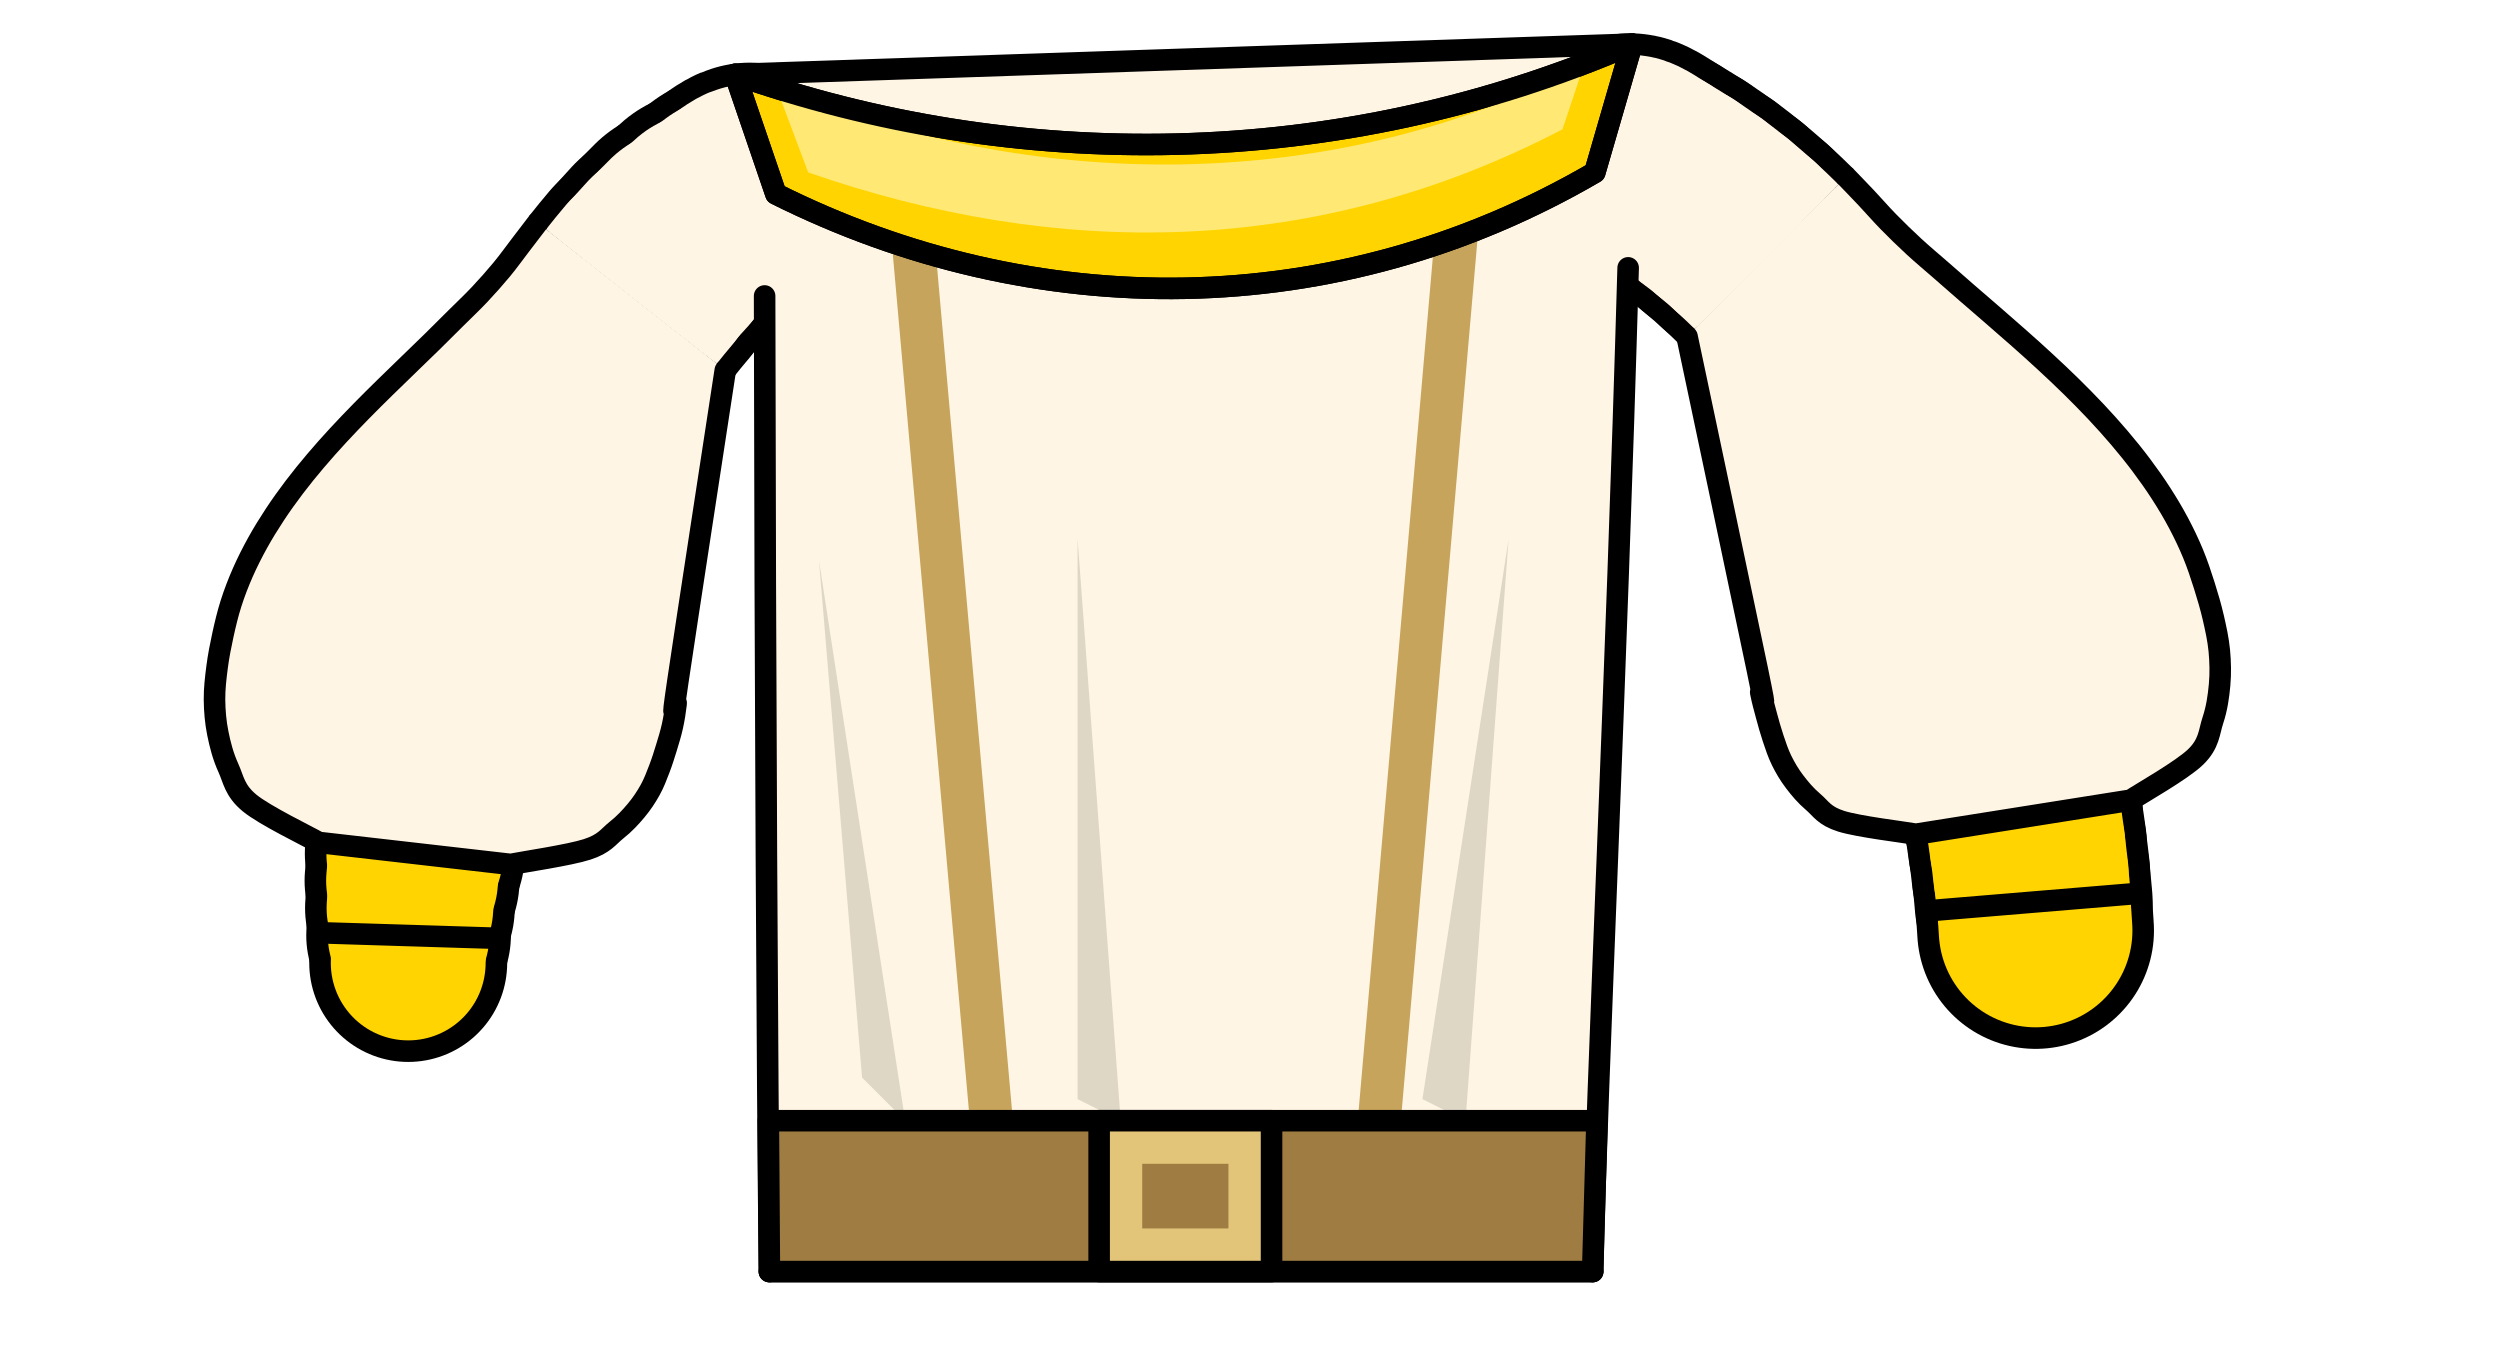
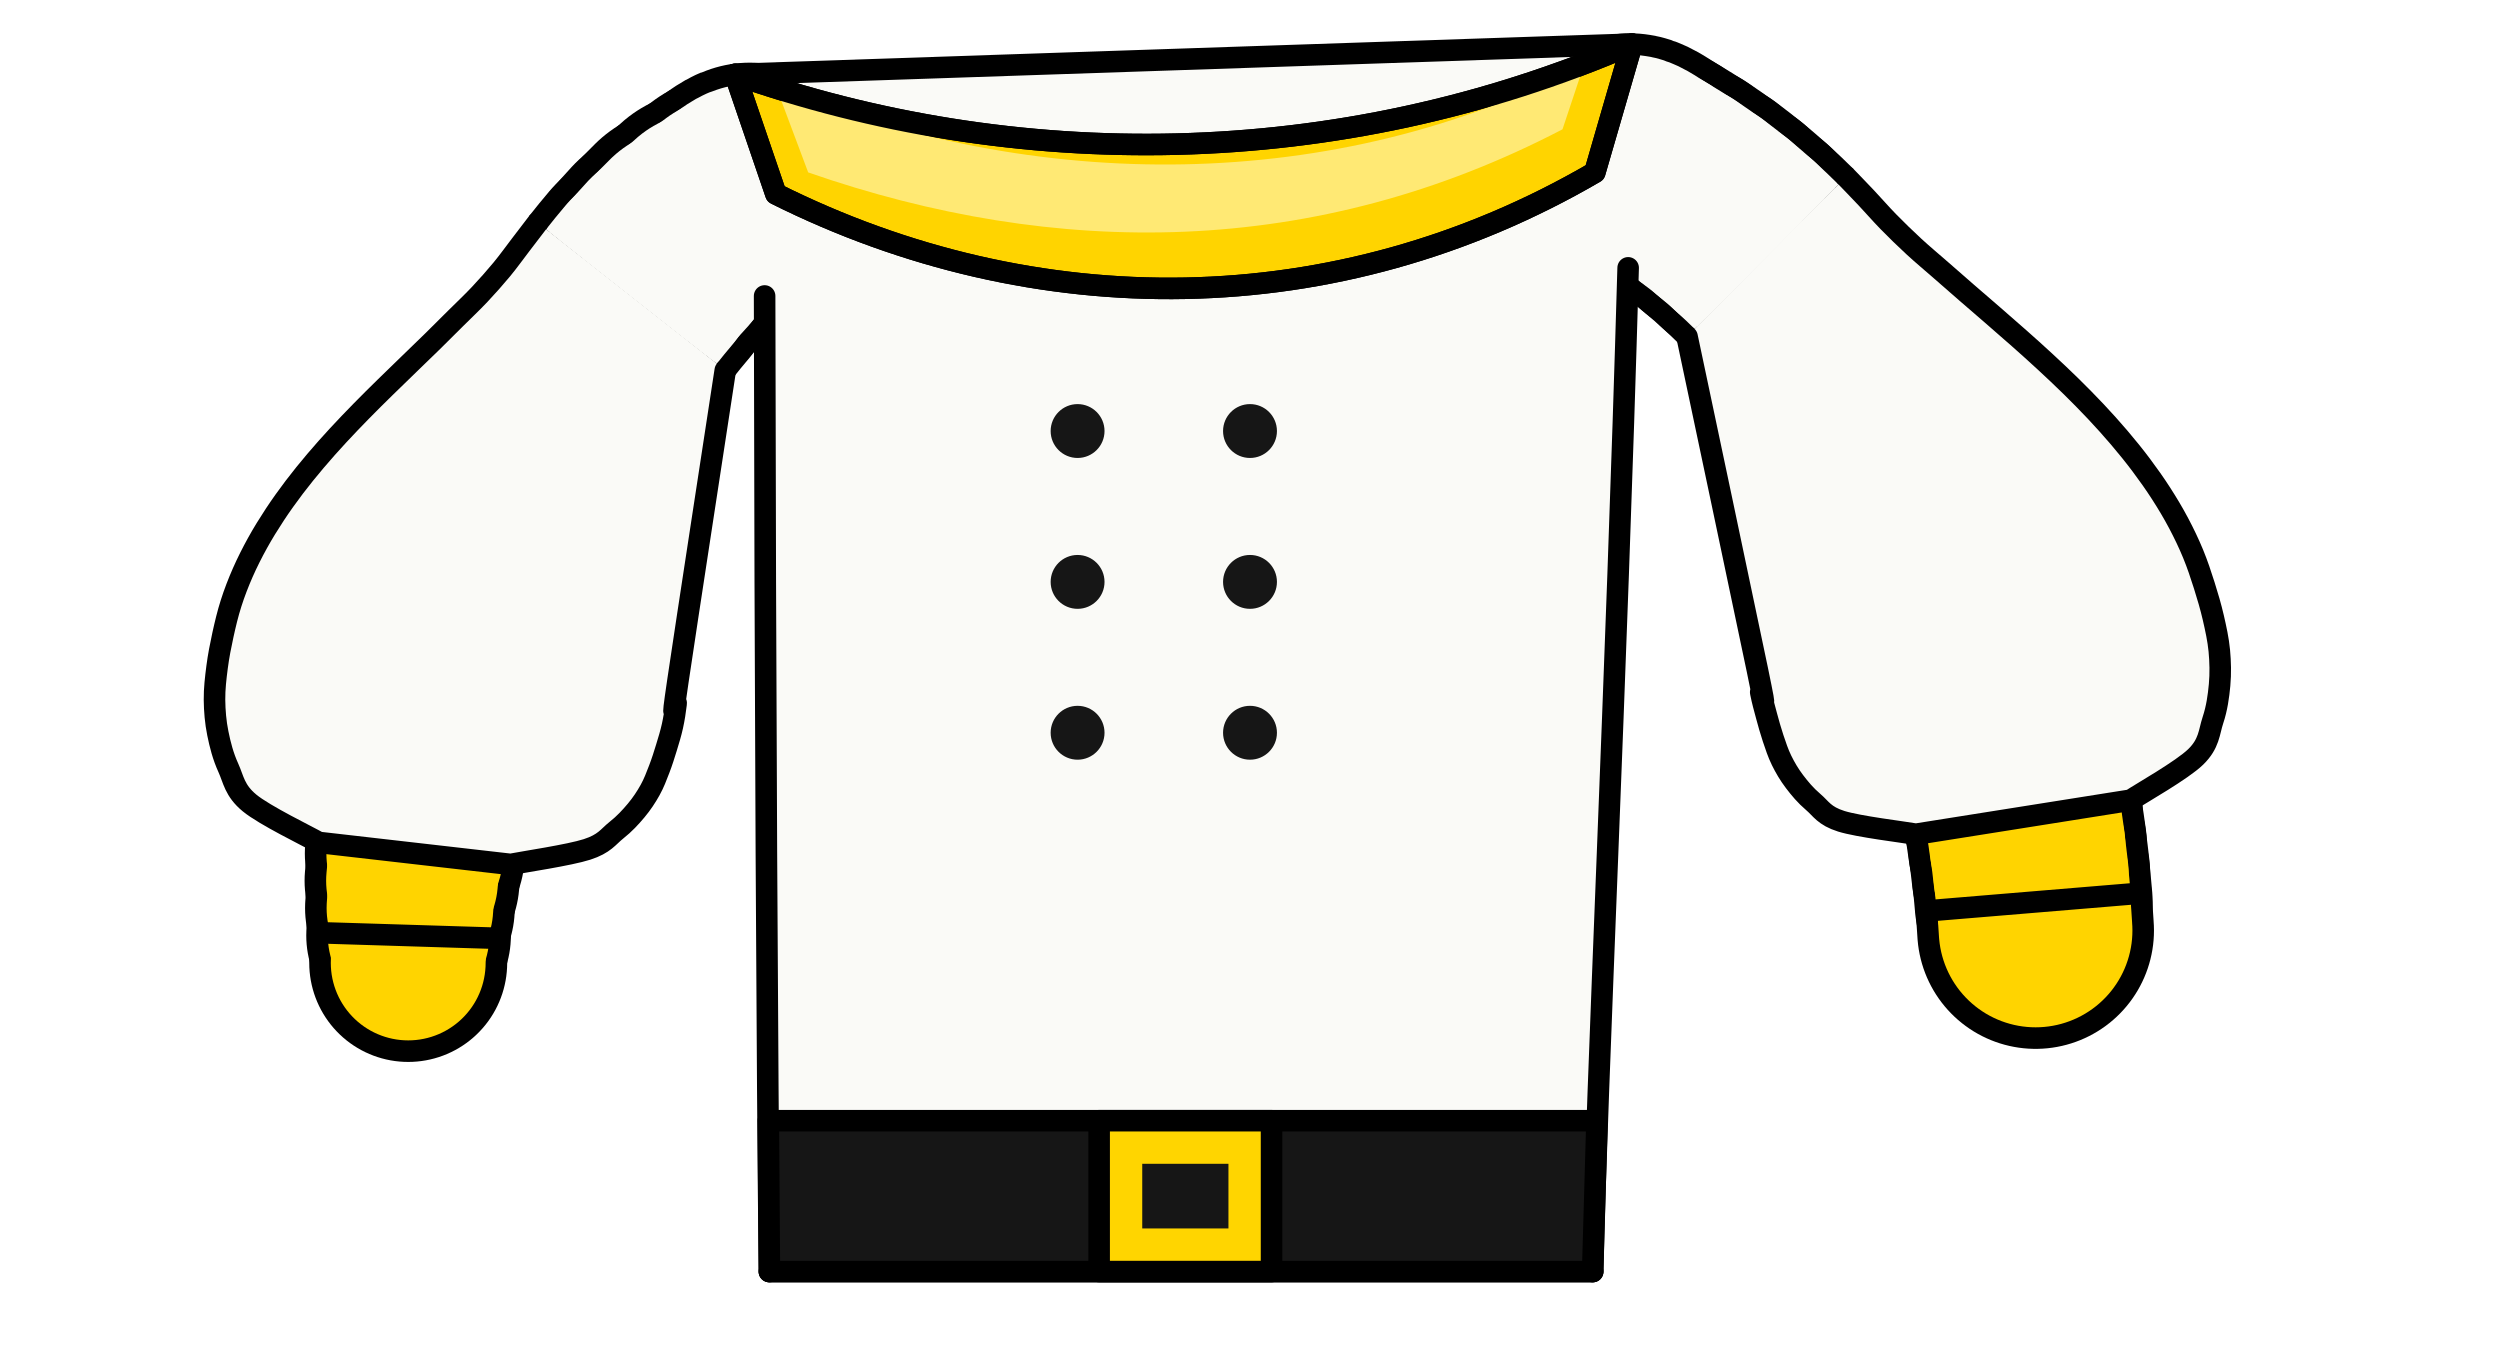
<svg xmlns="http://www.w3.org/2000/svg" viewBox="-8 53 116 63">
  <defs>
    <clipPath id="ivory-upper-0">
      <polygon points="143.532 162.979 -100.937 -29.459 117.584 -235.003 362.053 -42.566" />
    </clipPath>
  </defs>
  <g clip-path="url(#ivory-upper-0)">
    <path d="M26.791 61.593C26.584 61.62 26.08 62.028 25.741 62.273" fill="none" stroke="black" stroke-width="11.372" stroke-linecap="round" stroke-linejoin="round" />
    <path d="M25.741 62.273C25.402 62.518 25.075 62.787 24.756 63.062" fill="none" stroke="black" stroke-width="11.464" stroke-linecap="round" stroke-linejoin="round" />
    <path d="M24.756 63.062C24.437 63.336 24.128 63.625 23.826 63.919" fill="none" stroke="black" stroke-width="11.736" stroke-linecap="round" stroke-linejoin="round" />
    <path d="M23.826 63.919C23.524 64.213 23.23 64.518 22.943 64.828" fill="none" stroke="black" stroke-width="11.958" stroke-linecap="round" stroke-linejoin="round" />
    <path d="M22.943 64.828C22.655 65.137 22.375 65.455 22.101 65.777" fill="none" stroke="black" stroke-width="12.027" stroke-linecap="round" stroke-linejoin="round" />
    <path d="M22.101 65.777C21.827 66.099 21.559 66.427 21.298 66.76" fill="none" stroke="black" stroke-width="12.081" stroke-linecap="round" stroke-linejoin="round" />
-     <path d="M26.791 61.593C26.584 61.62 26.08 62.028 25.741 62.273" fill="none" stroke="#fff5e4" stroke-width="9.372" stroke-linecap="round" stroke-linejoin="round" />
-     <path d="M25.741 62.273C25.402 62.518 25.075 62.787 24.756 63.062" fill="none" stroke="#fff5e4" stroke-width="9.464" stroke-linecap="round" stroke-linejoin="round" />
-     <path d="M24.756 63.062C24.437 63.336 24.128 63.625 23.826 63.919" fill="none" stroke="#fff5e4" stroke-width="9.736" stroke-linecap="round" stroke-linejoin="round" />
-     <path d="M23.826 63.919C23.524 64.213 23.23 64.518 22.943 64.828" fill="none" stroke="#fff5e4" stroke-width="9.958" stroke-linecap="round" stroke-linejoin="round" />
-     <path d="M22.943 64.828C22.655 65.137 22.375 65.455 22.101 65.777" fill="none" stroke="#fff5e4" stroke-width="10.027" stroke-linecap="round" stroke-linejoin="round" />
-     <path d="M22.101 65.777C21.827 66.099 21.559 66.427 21.298 66.76" fill="none" stroke="#fff5e4" stroke-width="10.081" stroke-linecap="round" stroke-linejoin="round" />
+     <path d="M26.791 61.593C26.584 61.62 26.08 62.028 25.741 62.273" fill="none" stroke="#FAFAF7" stroke-width="9.372" stroke-linecap="round" stroke-linejoin="round" />
+     <path d="M25.741 62.273C25.402 62.518 25.075 62.787 24.756 63.062" fill="none" stroke="#FAFAF7" stroke-width="9.464" stroke-linecap="round" stroke-linejoin="round" />
+     <path d="M24.756 63.062C24.437 63.336 24.128 63.625 23.826 63.919" fill="none" stroke="#FAFAF7" stroke-width="9.736" stroke-linecap="round" stroke-linejoin="round" />
+     <path d="M23.826 63.919C23.524 64.213 23.23 64.518 22.943 64.828" fill="none" stroke="#FAFAF7" stroke-width="9.958" stroke-linecap="round" stroke-linejoin="round" />
+     <path d="M22.943 64.828C22.655 65.137 22.375 65.455 22.101 65.777" fill="none" stroke="#FAFAF7" stroke-width="10.027" stroke-linecap="round" stroke-linejoin="round" />
+     <path d="M22.101 65.777C21.827 66.099 21.559 66.427 21.298 66.76" fill="none" stroke="#FAFAF7" stroke-width="10.081" stroke-linecap="round" stroke-linejoin="round" />
  </g>
  <defs>
    <clipPath id="ivory-cuff-0">
      <polygon points="164.731 110.169 -142.235 75.03 -276.671 343.222 30.295 378.361" />
    </clipPath>
  </defs>
  <g clip-path="url(#ivory-cuff-0)">
    <path d="M26.791 61.593C26.584 61.62 26.08 62.028 25.741 62.273" fill="none" stroke="black" stroke-width="11.372" stroke-linecap="round" stroke-linejoin="round" />
    <path d="M25.741 62.273C25.402 62.518 25.075 62.787 24.756 63.062" fill="none" stroke="black" stroke-width="11.464" stroke-linecap="round" stroke-linejoin="round" />
    <path d="M24.756 63.062C24.437 63.336 24.128 63.625 23.826 63.919" fill="none" stroke="black" stroke-width="11.736" stroke-linecap="round" stroke-linejoin="round" />
    <path d="M23.826 63.919C23.524 64.213 23.23 64.518 22.943 64.828" fill="none" stroke="black" stroke-width="11.958" stroke-linecap="round" stroke-linejoin="round" />
    <path d="M22.943 64.828C22.655 65.137 22.375 65.455 22.101 65.777" fill="none" stroke="black" stroke-width="12.027" stroke-linecap="round" stroke-linejoin="round" />
    <path d="M22.101 65.777C21.827 66.099 21.559 66.427 21.298 66.76" fill="none" stroke="black" stroke-width="12.081" stroke-linecap="round" stroke-linejoin="round" />
    <path d="M21.298 66.76C21.036 67.093 20.78 67.431 20.53 67.773" fill="none" stroke="black" stroke-width="12.123" stroke-linecap="round" stroke-linejoin="round" />
    <path d="M20.53 67.773C20.28 68.115 20.035 68.461 19.796 68.811" fill="none" stroke="black" stroke-width="12.155" stroke-linecap="round" stroke-linejoin="round" />
    <path d="M19.796 68.811C19.557 69.161 19.323 69.515 19.095 69.873" fill="none" stroke="black" stroke-width="12.178" stroke-linecap="round" stroke-linejoin="round" />
    <path d="M19.095 69.873C18.866 70.23 18.643 70.591 18.424 70.955" fill="none" stroke="black" stroke-width="12.191" stroke-linecap="round" stroke-linejoin="round" />
    <path d="M18.424 70.955C18.206 71.319 17.992 71.686 17.784 72.056" fill="none" stroke="black" stroke-width="12.195" stroke-linecap="round" stroke-linejoin="round" />
    <path d="M17.784 72.056C17.576 72.427 17.372 72.8 17.174 73.176" fill="none" stroke="black" stroke-width="12.188" stroke-linecap="round" stroke-linejoin="round" />
    <path d="M17.174 73.176C16.975 73.551 16.782 73.93 16.593 74.311" fill="none" stroke="black" stroke-width="12.17" stroke-linecap="round" stroke-linejoin="round" />
    <path d="M16.593 74.311C16.404 74.692 16.22 75.075 16.04 75.461" fill="none" stroke="black" stroke-width="12.141" stroke-linecap="round" stroke-linejoin="round" />
    <path d="M16.04 75.461C15.861 75.846 15.686 76.234 15.516 76.624" fill="none" stroke="black" stroke-width="12.099" stroke-linecap="round" stroke-linejoin="round" />
    <path d="M15.516 76.624C15.346 77.014 15.181 77.407 15.021 77.801" fill="none" stroke="black" stroke-width="12.043" stroke-linecap="round" stroke-linejoin="round" />
    <path d="M15.021 77.801C14.86 78.195 14.704 78.591 14.553 78.989" fill="none" stroke="black" stroke-width="11.974" stroke-linecap="round" stroke-linejoin="round" />
    <path d="M14.553 78.989C14.401 79.387 14.255 79.787 14.113 80.189" fill="none" stroke="black" stroke-width="11.889" stroke-linecap="round" stroke-linejoin="round" />
    <path d="M14.113 80.189C13.971 80.59 13.834 80.993 13.701 81.398" fill="none" stroke="black" stroke-width="11.79" stroke-linecap="round" stroke-linejoin="round" />
    <path d="M13.701 81.398C13.569 81.802 13.44 82.209 13.317 82.616" fill="none" stroke="black" stroke-width="11.675" stroke-linecap="round" stroke-linejoin="round" />
    <path d="M13.317 82.616C13.194 83.024 13.075 83.433 12.961 83.843" fill="none" stroke="black" stroke-width="11.544" stroke-linecap="round" stroke-linejoin="round" />
    <path d="M12.961 83.843C12.847 84.253 12.737 84.665 12.632 85.077" fill="none" stroke="black" stroke-width="11.397" stroke-linecap="round" stroke-linejoin="round" />
    <path d="M12.632 85.077C12.528 85.49 12.427 85.904 12.332 86.318" fill="none" stroke="black" stroke-width="11.234" stroke-linecap="round" stroke-linejoin="round" />
    <path d="M12.332 86.318C12.236 86.733 12.145 87.149 12.059 87.565" fill="none" stroke="black" stroke-width="11.056" stroke-linecap="round" stroke-linejoin="round" />
    <path d="M12.059 87.565C11.972 87.982 11.891 88.399 11.814 88.818" fill="none" stroke="black" stroke-width="10.863" stroke-linecap="round" stroke-linejoin="round" />
    <path d="M11.814 88.818C11.737 89.236 11.664 89.655 11.597 90.075" fill="none" stroke="black" stroke-width="10.656" stroke-linecap="round" stroke-linejoin="round" />
    <path d="M11.597 90.075C11.529 90.494 11.466 90.915 11.408 91.335" fill="none" stroke="black" stroke-width="10.437" stroke-linecap="round" stroke-linejoin="round" />
    <path d="M11.408 91.335C11.35 91.756 11.297 92.178 11.248 92.6" fill="none" stroke="black" stroke-width="10.207" stroke-linecap="round" stroke-linejoin="round" />
    <path d="M11.248 92.6C11.2 93.021 11.156 93.444 11.118 93.867" fill="none" stroke="black" stroke-width="9.971" stroke-linecap="round" stroke-linejoin="round" />
    <path d="M11.118 93.867C11.081 94.289 11.047 94.713 11.02 95.136" fill="none" stroke="black" stroke-width="9.73" stroke-linecap="round" stroke-linejoin="round" />
    <path d="M11.02 95.136C10.994 95.56 10.971 95.984 10.958 96.408" fill="none" stroke="black" stroke-width="9.495" stroke-linecap="round" stroke-linejoin="round" />
    <path d="M10.958 96.408C10.944 96.832 10.96 97.258 10.941 97.682" fill="none" stroke="black" stroke-width="9.184" stroke-linecap="round" stroke-linejoin="round" />
    <path d="M26.791 61.593C26.584 61.62 26.08 62.028 25.741 62.273" fill="none" stroke="#ffd400" stroke-width="9.372" stroke-linecap="round" stroke-linejoin="round" />
    <path d="M25.741 62.273C25.402 62.518 25.075 62.787 24.756 63.062" fill="none" stroke="#ffd400" stroke-width="9.464" stroke-linecap="round" stroke-linejoin="round" />
    <path d="M24.756 63.062C24.437 63.336 24.128 63.625 23.826 63.919" fill="none" stroke="#ffd400" stroke-width="9.736" stroke-linecap="round" stroke-linejoin="round" />
    <path d="M23.826 63.919C23.524 64.213 23.23 64.518 22.943 64.828" fill="none" stroke="#ffd400" stroke-width="9.958" stroke-linecap="round" stroke-linejoin="round" />
    <path d="M22.943 64.828C22.655 65.137 22.375 65.455 22.101 65.777" fill="none" stroke="#ffd400" stroke-width="10.027" stroke-linecap="round" stroke-linejoin="round" />
    <path d="M22.101 65.777C21.827 66.099 21.559 66.427 21.298 66.76" fill="none" stroke="#ffd400" stroke-width="10.081" stroke-linecap="round" stroke-linejoin="round" />
    <path d="M21.298 66.76C21.036 67.093 20.78 67.431 20.53 67.773" fill="none" stroke="#ffd400" stroke-width="10.123" stroke-linecap="round" stroke-linejoin="round" />
    <path d="M20.53 67.773C20.28 68.115 20.035 68.461 19.796 68.811" fill="none" stroke="#ffd400" stroke-width="10.155" stroke-linecap="round" stroke-linejoin="round" />
    <path d="M19.796 68.811C19.557 69.161 19.323 69.515 19.095 69.873" fill="none" stroke="#ffd400" stroke-width="10.178" stroke-linecap="round" stroke-linejoin="round" />
    <path d="M19.095 69.873C18.866 70.23 18.643 70.591 18.424 70.955" fill="none" stroke="#ffd400" stroke-width="10.191" stroke-linecap="round" stroke-linejoin="round" />
    <path d="M18.424 70.955C18.206 71.319 17.992 71.686 17.784 72.056" fill="none" stroke="#ffd400" stroke-width="10.195" stroke-linecap="round" stroke-linejoin="round" />
    <path d="M17.784 72.056C17.576 72.427 17.372 72.8 17.174 73.176" fill="none" stroke="#ffd400" stroke-width="10.188" stroke-linecap="round" stroke-linejoin="round" />
    <path d="M17.174 73.176C16.975 73.551 16.782 73.93 16.593 74.311" fill="none" stroke="#ffd400" stroke-width="10.17" stroke-linecap="round" stroke-linejoin="round" />
    <path d="M16.593 74.311C16.404 74.692 16.22 75.075 16.04 75.461" fill="none" stroke="#ffd400" stroke-width="10.141" stroke-linecap="round" stroke-linejoin="round" />
    <path d="M16.04 75.461C15.861 75.846 15.686 76.234 15.516 76.624" fill="none" stroke="#ffd400" stroke-width="10.099" stroke-linecap="round" stroke-linejoin="round" />
    <path d="M15.516 76.624C15.346 77.014 15.181 77.407 15.021 77.801" fill="none" stroke="#ffd400" stroke-width="10.043" stroke-linecap="round" stroke-linejoin="round" />
    <path d="M15.021 77.801C14.86 78.195 14.704 78.591 14.553 78.989" fill="none" stroke="#ffd400" stroke-width="9.974" stroke-linecap="round" stroke-linejoin="round" />
    <path d="M14.553 78.989C14.401 79.387 14.255 79.787 14.113 80.189" fill="none" stroke="#ffd400" stroke-width="9.889" stroke-linecap="round" stroke-linejoin="round" />
    <path d="M14.113 80.189C13.971 80.59 13.834 80.993 13.701 81.398" fill="none" stroke="#ffd400" stroke-width="9.79" stroke-linecap="round" stroke-linejoin="round" />
    <path d="M13.701 81.398C13.569 81.802 13.44 82.209 13.317 82.616" fill="none" stroke="#ffd400" stroke-width="9.675" stroke-linecap="round" stroke-linejoin="round" />
    <path d="M13.317 82.616C13.194 83.024 13.075 83.433 12.961 83.843" fill="none" stroke="#ffd400" stroke-width="9.544" stroke-linecap="round" stroke-linejoin="round" />
    <path d="M12.961 83.843C12.847 84.253 12.737 84.665 12.632 85.077" fill="none" stroke="#ffd400" stroke-width="9.397" stroke-linecap="round" stroke-linejoin="round" />
    <path d="M12.632 85.077C12.528 85.49 12.427 85.904 12.332 86.318" fill="none" stroke="#ffd400" stroke-width="9.234" stroke-linecap="round" stroke-linejoin="round" />
    <path d="M12.332 86.318C12.236 86.733 12.145 87.149 12.059 87.565" fill="none" stroke="#ffd400" stroke-width="9.056" stroke-linecap="round" stroke-linejoin="round" />
    <path d="M12.059 87.565C11.972 87.982 11.891 88.399 11.814 88.818" fill="none" stroke="#ffd400" stroke-width="8.863" stroke-linecap="round" stroke-linejoin="round" />
    <path d="M11.814 88.818C11.737 89.236 11.664 89.655 11.597 90.075" fill="none" stroke="#ffd400" stroke-width="8.656" stroke-linecap="round" stroke-linejoin="round" />
    <path d="M11.597 90.075C11.529 90.494 11.466 90.915 11.408 91.335" fill="none" stroke="#ffd400" stroke-width="8.437" stroke-linecap="round" stroke-linejoin="round" />
    <path d="M11.408 91.335C11.35 91.756 11.297 92.178 11.248 92.6" fill="none" stroke="#ffd400" stroke-width="8.207" stroke-linecap="round" stroke-linejoin="round" />
    <path d="M11.248 92.6C11.2 93.021 11.156 93.444 11.118 93.867" fill="none" stroke="#ffd400" stroke-width="7.971" stroke-linecap="round" stroke-linejoin="round" />
    <path d="M11.118 93.867C11.081 94.289 11.047 94.713 11.02 95.136" fill="none" stroke="#ffd400" stroke-width="7.73" stroke-linecap="round" stroke-linejoin="round" />
    <path d="M11.02 95.136C10.994 95.56 10.971 95.984 10.958 96.408" fill="none" stroke="#ffd400" stroke-width="7.495" stroke-linecap="round" stroke-linejoin="round" />
    <path d="M10.958 96.408C10.944 96.832 10.96 97.258 10.941 97.682" fill="none" stroke="#ffd400" stroke-width="7.184" stroke-linecap="round" stroke-linejoin="round" />
  </g>
-   <path d="M16.943 63.334C16.812 63.506 16.43 64.005 16.154 64.366C15.877 64.727 15.602 65.115 15.285 65.499C14.967 65.883 14.608 66.288 14.25 66.668C13.892 67.048 13.499 67.416 13.136 67.778C12.773 68.139 12.431 68.483 12.071 68.836C11.711 69.189 11.344 69.54 10.977 69.897C10.61 70.253 10.238 70.61 9.87 70.973C9.501 71.335 9.13 71.701 8.765 72.074C8.401 72.447 8.037 72.823 7.682 73.209C7.328 73.594 6.977 73.985 6.639 74.385C6.301 74.784 5.97 75.191 5.655 75.606C5.341 76.022 5.036 76.445 4.752 76.877C4.467 77.309 4.195 77.75 3.947 78.199C3.699 78.648 3.468 79.105 3.263 79.571C3.059 80.037 2.875 80.511 2.722 80.993C2.568 81.475 2.451 81.968 2.343 82.461C2.235 82.955 2.138 83.451 2.073 83.953C2.008 84.455 1.948 84.958 1.953 85.471C1.959 85.984 2.001 86.506 2.108 87.031C2.215 87.557 2.349 88.088 2.594 88.626C2.839 89.163 2.879 89.68 3.578 90.257C4.278 90.835 6.256 91.786 6.792 92.092L15.705 93.107C16.294 92.991 18.422 92.677 19.238 92.413C20.054 92.15 20.219 91.825 20.599 91.523C20.98 91.222 21.259 90.915 21.52 90.604C21.78 90.293 21.986 89.979 22.164 89.659C22.343 89.339 22.464 89.011 22.59 88.684C22.717 88.356 22.82 88.025 22.922 87.693C23.024 87.361 23.125 87.031 23.2 86.693C23.275 86.354 23.328 86.011 23.37 85.662C23.413 85.312 23.075 87.176 23.455 84.597C23.835 82.018 25.286 72.588 25.652 70.186Z" fill="#fff5e4" />
+   <path d="M16.943 63.334C16.812 63.506 16.43 64.005 16.154 64.366C15.877 64.727 15.602 65.115 15.285 65.499C14.967 65.883 14.608 66.288 14.25 66.668C13.892 67.048 13.499 67.416 13.136 67.778C12.773 68.139 12.431 68.483 12.071 68.836C11.711 69.189 11.344 69.54 10.977 69.897C10.61 70.253 10.238 70.61 9.87 70.973C9.501 71.335 9.13 71.701 8.765 72.074C8.401 72.447 8.037 72.823 7.682 73.209C7.328 73.594 6.977 73.985 6.639 74.385C6.301 74.784 5.97 75.191 5.655 75.606C5.341 76.022 5.036 76.445 4.752 76.877C4.467 77.309 4.195 77.75 3.947 78.199C3.699 78.648 3.468 79.105 3.263 79.571C3.059 80.037 2.875 80.511 2.722 80.993C2.568 81.475 2.451 81.968 2.343 82.461C2.235 82.955 2.138 83.451 2.073 83.953C2.008 84.455 1.948 84.958 1.953 85.471C1.959 85.984 2.001 86.506 2.108 87.031C2.215 87.557 2.349 88.088 2.594 88.626C2.839 89.163 2.879 89.68 3.578 90.257C4.278 90.835 6.256 91.786 6.792 92.092L15.705 93.107C16.294 92.991 18.422 92.677 19.238 92.413C20.054 92.15 20.219 91.825 20.599 91.523C20.98 91.222 21.259 90.915 21.52 90.604C21.78 90.293 21.986 89.979 22.164 89.659C22.343 89.339 22.464 89.011 22.59 88.684C22.717 88.356 22.82 88.025 22.922 87.693C23.024 87.361 23.125 87.031 23.2 86.693C23.275 86.354 23.328 86.011 23.37 85.662C23.413 85.312 23.075 87.176 23.455 84.597C23.835 82.018 25.286 72.588 25.652 70.186Z" fill="#FAFAF7" />
  <path d="M16.943 63.334C16.812 63.506 16.43 64.005 16.154 64.366C15.877 64.727 15.602 65.115 15.285 65.499C14.967 65.883 14.608 66.288 14.25 66.668C13.892 67.048 13.499 67.416 13.136 67.778C12.773 68.139 12.431 68.483 12.071 68.836C11.711 69.189 11.344 69.54 10.977 69.897C10.61 70.253 10.238 70.61 9.87 70.973C9.501 71.335 9.13 71.701 8.765 72.074C8.401 72.447 8.037 72.823 7.682 73.209C7.328 73.594 6.977 73.985 6.639 74.385C6.301 74.784 5.97 75.191 5.655 75.606C5.341 76.022 5.036 76.445 4.752 76.877C4.467 77.309 4.195 77.75 3.947 78.199C3.699 78.648 3.468 79.105 3.263 79.571C3.059 80.037 2.875 80.511 2.722 80.993C2.568 81.475 2.451 81.968 2.343 82.461C2.235 82.955 2.138 83.451 2.073 83.953C2.008 84.455 1.948 84.958 1.953 85.471C1.959 85.984 2.001 86.506 2.108 87.031C2.215 87.557 2.349 88.088 2.594 88.626C2.839 89.163 2.879 89.68 3.578 90.257C4.278 90.835 6.256 91.786 6.792 92.092M25.652 70.186C25.286 72.588 23.835 82.018 23.455 84.597C23.075 87.176 23.413 85.312 23.37 85.662C23.328 86.011 23.275 86.354 23.2 86.693C23.125 87.031 23.024 87.361 22.922 87.693C22.82 88.025 22.717 88.356 22.59 88.684C22.464 89.011 22.343 89.339 22.164 89.659C21.986 89.979 21.78 90.293 21.52 90.604C21.259 90.915 20.98 91.222 20.599 91.523C20.219 91.825 20.054 92.15 19.238 92.413C18.422 92.677 16.294 92.991 15.705 93.107M15.705 93.11L6.792 92.089M15.047 96.535L6.868 96.281" fill="none" stroke="black" stroke-width="1" stroke-linecap="round" stroke-linejoin="round" />
  <defs>
    <clipPath id="ivory-upper-1">
      <polygon points="183.488 -45.099 -35.551 174.921 -276.923 -3.236 -57.883 -223.256" />
    </clipPath>
  </defs>
  <g clip-path="url(#ivory-upper-1)">
    <path d="M67.637 60.237C67.856 60.241 68.411 60.652 68.789 60.874" fill="none" stroke="black" stroke-width="11.383" stroke-linecap="round" stroke-linejoin="round" />
    <path d="M68.789 60.874C69.167 61.097 69.539 61.33 69.905 61.573" fill="none" stroke="black" stroke-width="11.39" stroke-linecap="round" stroke-linejoin="round" />
    <path d="M69.905 61.573C70.27 61.816 70.629 62.069 70.982 62.33" fill="none" stroke="black" stroke-width="11.417" stroke-linecap="round" stroke-linejoin="round" />
    <path d="M70.982 62.33C71.334 62.591 71.68 62.862 72.019 63.141" fill="none" stroke="black" stroke-width="11.443" stroke-linecap="round" stroke-linejoin="round" />
    <path d="M72.019 63.141C72.358 63.42 72.689 63.708 73.014 64.003" fill="none" stroke="black" stroke-width="11.454" stroke-linecap="round" stroke-linejoin="round" />
    <path d="M73.014 64.003C73.339 64.298 73.657 64.601 73.969 64.911" fill="none" stroke="black" stroke-width="11.46" stroke-linecap="round" stroke-linejoin="round" />
-     <path d="M67.637 60.237C67.856 60.241 68.411 60.652 68.789 60.874" fill="none" stroke="#fff5e4" stroke-width="9.383" stroke-linecap="round" stroke-linejoin="round" />
-     <path d="M68.789 60.874C69.167 61.097 69.539 61.33 69.905 61.573" fill="none" stroke="#fff5e4" stroke-width="9.39" stroke-linecap="round" stroke-linejoin="round" />
-     <path d="M69.905 61.573C70.27 61.816 70.629 62.069 70.982 62.33" fill="none" stroke="#fff5e4" stroke-width="9.417" stroke-linecap="round" stroke-linejoin="round" />
-     <path d="M70.982 62.33C71.334 62.591 71.68 62.862 72.019 63.141" fill="none" stroke="#fff5e4" stroke-width="9.443" stroke-linecap="round" stroke-linejoin="round" />
-     <path d="M72.019 63.141C72.358 63.42 72.689 63.708 73.014 64.003" fill="none" stroke="#fff5e4" stroke-width="9.454" stroke-linecap="round" stroke-linejoin="round" />
-     <path d="M73.014 64.003C73.339 64.298 73.657 64.601 73.969 64.911" fill="none" stroke="#fff5e4" stroke-width="9.46" stroke-linecap="round" stroke-linejoin="round" />
+     <path d="M67.637 60.237C67.856 60.241 68.411 60.652 68.789 60.874" fill="none" stroke="#FAFAF7" stroke-width="9.383" stroke-linecap="round" stroke-linejoin="round" />
+     <path d="M68.789 60.874C69.167 61.097 69.539 61.33 69.905 61.573" fill="none" stroke="#FAFAF7" stroke-width="9.39" stroke-linecap="round" stroke-linejoin="round" />
+     <path d="M69.905 61.573C70.27 61.816 70.629 62.069 70.982 62.33" fill="none" stroke="#FAFAF7" stroke-width="9.417" stroke-linecap="round" stroke-linejoin="round" />
+     <path d="M70.982 62.33C71.334 62.591 71.68 62.862 72.019 63.141" fill="none" stroke="#FAFAF7" stroke-width="9.443" stroke-linecap="round" stroke-linejoin="round" />
+     <path d="M72.019 63.141C72.358 63.42 72.689 63.708 73.014 64.003" fill="none" stroke="#FAFAF7" stroke-width="9.454" stroke-linecap="round" stroke-linejoin="round" />
+     <path d="M73.014 64.003C73.339 64.298 73.657 64.601 73.969 64.911" fill="none" stroke="#FAFAF7" stroke-width="9.46" stroke-linecap="round" stroke-linejoin="round" />
  </g>
  <defs>
    <clipPath id="ivory-cuff-1">
      <polygon points="239.008 66.604 -67.249 115.231 86.077 373.09 392.334 324.463" />
    </clipPath>
  </defs>
  <g clip-path="url(#ivory-cuff-1)">
    <path d="M67.637 60.237C67.856 60.241 68.411 60.652 68.789 60.874" fill="none" stroke="black" stroke-width="11.383" stroke-linecap="round" stroke-linejoin="round" />
    <path d="M68.789 60.874C69.167 61.097 69.539 61.33 69.905 61.573" fill="none" stroke="black" stroke-width="11.39" stroke-linecap="round" stroke-linejoin="round" />
    <path d="M69.905 61.573C70.27 61.816 70.629 62.069 70.982 62.33" fill="none" stroke="black" stroke-width="11.417" stroke-linecap="round" stroke-linejoin="round" />
    <path d="M70.982 62.33C71.334 62.591 71.68 62.862 72.019 63.141" fill="none" stroke="black" stroke-width="11.443" stroke-linecap="round" stroke-linejoin="round" />
    <path d="M72.019 63.141C72.358 63.42 72.689 63.708 73.014 64.003" fill="none" stroke="black" stroke-width="11.454" stroke-linecap="round" stroke-linejoin="round" />
    <path d="M73.014 64.003C73.339 64.298 73.657 64.601 73.969 64.911" fill="none" stroke="black" stroke-width="11.46" stroke-linecap="round" stroke-linejoin="round" />
    <path d="M73.969 64.911C74.28 65.221 74.584 65.538 74.881 65.861" fill="none" stroke="black" stroke-width="11.463" stroke-linecap="round" stroke-linejoin="round" />
    <path d="M74.881 65.861C75.178 66.184 75.469 66.515 75.752 66.85" fill="none" stroke="black" stroke-width="11.461" stroke-linecap="round" stroke-linejoin="round" />
    <path d="M75.752 66.85C76.036 67.186 76.312 67.527 76.582 67.874" fill="none" stroke="black" stroke-width="11.456" stroke-linecap="round" stroke-linejoin="round" />
    <path d="M76.582 67.874C76.853 68.22 77.116 68.573 77.373 68.929" fill="none" stroke="black" stroke-width="11.446" stroke-linecap="round" stroke-linejoin="round" />
    <path d="M77.373 68.929C77.63 69.286 77.88 69.648 78.124 70.013" fill="none" stroke="black" stroke-width="11.433" stroke-linecap="round" stroke-linejoin="round" />
    <path d="M78.124 70.013C78.368 70.379 78.606 70.749 78.838 71.123" fill="none" stroke="black" stroke-width="11.416" stroke-linecap="round" stroke-linejoin="round" />
    <path d="M78.838 71.123C79.069 71.497 79.295 71.875 79.514 72.256" fill="none" stroke="black" stroke-width="11.398" stroke-linecap="round" stroke-linejoin="round" />
    <path d="M79.514 72.256C79.734 72.637 79.948 73.022 80.155 73.41" fill="none" stroke="black" stroke-width="11.379" stroke-linecap="round" stroke-linejoin="round" />
    <path d="M80.155 73.41C80.363 73.797 80.565 74.189 80.762 74.582" fill="none" stroke="black" stroke-width="11.357" stroke-linecap="round" stroke-linejoin="round" />
    <path d="M80.762 74.582C80.958 74.976 81.149 75.373 81.335 75.772" fill="none" stroke="black" stroke-width="11.335" stroke-linecap="round" stroke-linejoin="round" />
    <path d="M81.335 75.772C81.52 76.171 81.7 76.573 81.875 76.977" fill="none" stroke="black" stroke-width="11.313" stroke-linecap="round" stroke-linejoin="round" />
    <path d="M81.875 76.977C82.05 77.381 82.22 77.788 82.385 78.196" fill="none" stroke="black" stroke-width="11.291" stroke-linecap="round" stroke-linejoin="round" />
    <path d="M82.385 78.196C82.549 78.604 82.709 79.015 82.863 79.427" fill="none" stroke="black" stroke-width="11.27" stroke-linecap="round" stroke-linejoin="round" />
    <path d="M82.863 79.427C83.018 79.84 83.167 80.254 83.312 80.671" fill="none" stroke="black" stroke-width="11.249" stroke-linecap="round" stroke-linejoin="round" />
    <path d="M83.312 80.671C83.457 81.087 83.596 81.504 83.731 81.924" fill="none" stroke="black" stroke-width="11.229" stroke-linecap="round" stroke-linejoin="round" />
    <path d="M83.731 81.924C83.866 82.343 83.997 82.764 84.122 83.186" fill="none" stroke="black" stroke-width="11.21" stroke-linecap="round" stroke-linejoin="round" />
    <path d="M84.122 83.186C84.248 83.609 84.369 84.033 84.485 84.458" fill="none" stroke="black" stroke-width="11.193" stroke-linecap="round" stroke-linejoin="round" />
    <path d="M84.485 84.458C84.601 84.883 84.713 85.309 84.82 85.737" fill="none" stroke="black" stroke-width="11.176" stroke-linecap="round" stroke-linejoin="round" />
    <path d="M84.82 85.737C84.927 86.164 85.029 86.593 85.127 87.023" fill="none" stroke="black" stroke-width="11.161" stroke-linecap="round" stroke-linejoin="round" />
    <path d="M85.127 87.023C85.225 87.453 85.318 87.883 85.406 88.315" fill="none" stroke="black" stroke-width="11.145" stroke-linecap="round" stroke-linejoin="round" />
    <path d="M85.406 88.315C85.495 88.747 85.578 89.18 85.657 89.614" fill="none" stroke="black" stroke-width="11.129" stroke-linecap="round" stroke-linejoin="round" />
    <path d="M85.657 89.614C85.736 90.047 85.81 90.482 85.879 90.918" fill="none" stroke="black" stroke-width="11.112" stroke-linecap="round" stroke-linejoin="round" />
    <path d="M85.879 90.918C85.948 91.353 86.013 91.789 86.072 92.226" fill="none" stroke="black" stroke-width="11.093" stroke-linecap="round" stroke-linejoin="round" />
    <path d="M86.072 92.226C86.131 92.663 86.185 93.101 86.233 93.539" fill="none" stroke="black" stroke-width="11.071" stroke-linecap="round" stroke-linejoin="round" />
    <path d="M86.233 93.539C86.281 93.977 86.325 94.416 86.361 94.855" fill="none" stroke="black" stroke-width="11.043" stroke-linecap="round" stroke-linejoin="round" />
    <path d="M86.361 94.855C86.398 95.294 86.421 95.735 86.452 96.175" fill="none" stroke="black" stroke-width="10.985" stroke-linecap="round" stroke-linejoin="round" />
    <path d="M67.637 60.237C67.856 60.241 68.411 60.652 68.789 60.874" fill="none" stroke="#ffd400" stroke-width="9.383" stroke-linecap="round" stroke-linejoin="round" />
    <path d="M68.789 60.874C69.167 61.097 69.539 61.33 69.905 61.573" fill="none" stroke="#ffd400" stroke-width="9.39" stroke-linecap="round" stroke-linejoin="round" />
    <path d="M69.905 61.573C70.27 61.816 70.629 62.069 70.982 62.33" fill="none" stroke="#ffd400" stroke-width="9.417" stroke-linecap="round" stroke-linejoin="round" />
    <path d="M70.982 62.33C71.334 62.591 71.68 62.862 72.019 63.141" fill="none" stroke="#ffd400" stroke-width="9.443" stroke-linecap="round" stroke-linejoin="round" />
    <path d="M72.019 63.141C72.358 63.42 72.689 63.708 73.014 64.003" fill="none" stroke="#ffd400" stroke-width="9.454" stroke-linecap="round" stroke-linejoin="round" />
    <path d="M73.014 64.003C73.339 64.298 73.657 64.601 73.969 64.911" fill="none" stroke="#ffd400" stroke-width="9.46" stroke-linecap="round" stroke-linejoin="round" />
    <path d="M73.969 64.911C74.28 65.221 74.584 65.538 74.881 65.861" fill="none" stroke="#ffd400" stroke-width="9.463" stroke-linecap="round" stroke-linejoin="round" />
    <path d="M74.881 65.861C75.178 66.184 75.469 66.515 75.752 66.85" fill="none" stroke="#ffd400" stroke-width="9.461" stroke-linecap="round" stroke-linejoin="round" />
    <path d="M75.752 66.85C76.036 67.186 76.312 67.527 76.582 67.874" fill="none" stroke="#ffd400" stroke-width="9.456" stroke-linecap="round" stroke-linejoin="round" />
    <path d="M76.582 67.874C76.853 68.22 77.116 68.573 77.373 68.929" fill="none" stroke="#ffd400" stroke-width="9.446" stroke-linecap="round" stroke-linejoin="round" />
    <path d="M77.373 68.929C77.63 69.286 77.88 69.648 78.124 70.013" fill="none" stroke="#ffd400" stroke-width="9.433" stroke-linecap="round" stroke-linejoin="round" />
    <path d="M78.124 70.013C78.368 70.379 78.606 70.749 78.838 71.123" fill="none" stroke="#ffd400" stroke-width="9.416" stroke-linecap="round" stroke-linejoin="round" />
    <path d="M78.838 71.123C79.069 71.497 79.295 71.875 79.514 72.256" fill="none" stroke="#ffd400" stroke-width="9.398" stroke-linecap="round" stroke-linejoin="round" />
    <path d="M79.514 72.256C79.734 72.637 79.948 73.022 80.155 73.41" fill="none" stroke="#ffd400" stroke-width="9.379" stroke-linecap="round" stroke-linejoin="round" />
    <path d="M80.155 73.41C80.363 73.797 80.565 74.189 80.762 74.582" fill="none" stroke="#ffd400" stroke-width="9.357" stroke-linecap="round" stroke-linejoin="round" />
    <path d="M80.762 74.582C80.958 74.976 81.149 75.373 81.335 75.772" fill="none" stroke="#ffd400" stroke-width="9.335" stroke-linecap="round" stroke-linejoin="round" />
    <path d="M81.335 75.772C81.52 76.171 81.7 76.573 81.875 76.977" fill="none" stroke="#ffd400" stroke-width="9.313" stroke-linecap="round" stroke-linejoin="round" />
    <path d="M81.875 76.977C82.05 77.381 82.22 77.788 82.385 78.196" fill="none" stroke="#ffd400" stroke-width="9.291" stroke-linecap="round" stroke-linejoin="round" />
    <path d="M82.385 78.196C82.549 78.604 82.709 79.015 82.863 79.427" fill="none" stroke="#ffd400" stroke-width="9.27" stroke-linecap="round" stroke-linejoin="round" />
    <path d="M82.863 79.427C83.018 79.84 83.167 80.254 83.312 80.671" fill="none" stroke="#ffd400" stroke-width="9.249" stroke-linecap="round" stroke-linejoin="round" />
    <path d="M83.312 80.671C83.457 81.087 83.596 81.504 83.731 81.924" fill="none" stroke="#ffd400" stroke-width="9.229" stroke-linecap="round" stroke-linejoin="round" />
    <path d="M83.731 81.924C83.866 82.343 83.997 82.764 84.122 83.186" fill="none" stroke="#ffd400" stroke-width="9.21" stroke-linecap="round" stroke-linejoin="round" />
    <path d="M84.122 83.186C84.248 83.609 84.369 84.033 84.485 84.458" fill="none" stroke="#ffd400" stroke-width="9.193" stroke-linecap="round" stroke-linejoin="round" />
    <path d="M84.485 84.458C84.601 84.883 84.713 85.309 84.82 85.737" fill="none" stroke="#ffd400" stroke-width="9.176" stroke-linecap="round" stroke-linejoin="round" />
    <path d="M84.82 85.737C84.927 86.164 85.029 86.593 85.127 87.023" fill="none" stroke="#ffd400" stroke-width="9.161" stroke-linecap="round" stroke-linejoin="round" />
    <path d="M85.127 87.023C85.225 87.453 85.318 87.883 85.406 88.315" fill="none" stroke="#ffd400" stroke-width="9.145" stroke-linecap="round" stroke-linejoin="round" />
    <path d="M85.406 88.315C85.495 88.747 85.578 89.18 85.657 89.614" fill="none" stroke="#ffd400" stroke-width="9.129" stroke-linecap="round" stroke-linejoin="round" />
    <path d="M85.657 89.614C85.736 90.047 85.81 90.482 85.879 90.918" fill="none" stroke="#ffd400" stroke-width="9.112" stroke-linecap="round" stroke-linejoin="round" />
    <path d="M85.879 90.918C85.948 91.353 86.013 91.789 86.072 92.226" fill="none" stroke="#ffd400" stroke-width="9.093" stroke-linecap="round" stroke-linejoin="round" />
    <path d="M86.072 92.226C86.131 92.663 86.185 93.101 86.233 93.539" fill="none" stroke="#ffd400" stroke-width="9.071" stroke-linecap="round" stroke-linejoin="round" />
    <path d="M86.233 93.539C86.281 93.977 86.325 94.416 86.361 94.855" fill="none" stroke="#ffd400" stroke-width="9.043" stroke-linecap="round" stroke-linejoin="round" />
    <path d="M86.361 94.855C86.398 95.294 86.421 95.735 86.452 96.175" fill="none" stroke="#ffd400" stroke-width="8.985" stroke-linecap="round" stroke-linejoin="round" />
  </g>
-   <path d="M70.279 68.618C70.822 71.194 72.969 81.317 73.54 84.073C74.111 86.829 73.633 84.8 73.704 85.156C73.775 85.513 73.871 85.86 73.966 86.21C74.061 86.559 74.156 86.908 74.272 87.253C74.389 87.598 74.499 87.944 74.664 88.279C74.829 88.615 75.02 88.943 75.265 89.265C75.51 89.587 75.772 89.905 76.133 90.212C76.495 90.519 76.642 90.858 77.435 91.107C78.229 91.356 80.318 91.607 80.895 91.707L90.864 90.128C91.367 89.794 93.243 88.739 93.879 88.121C94.515 87.502 94.494 86.975 94.679 86.419C94.864 85.862 94.939 85.318 94.989 84.781C95.038 84.243 95.024 83.714 94.976 83.194C94.927 82.675 94.814 82.168 94.698 81.662C94.581 81.157 94.435 80.659 94.278 80.163C94.122 79.668 93.957 79.174 93.758 78.691C93.559 78.209 93.331 77.734 93.084 77.268C92.837 76.802 92.564 76.345 92.275 75.896C91.986 75.448 91.675 75.008 91.352 74.577C91.028 74.145 90.686 73.723 90.334 73.309C89.982 72.894 89.614 72.489 89.24 72.09C88.866 71.692 88.479 71.302 88.089 70.918C87.699 70.534 87.299 70.159 86.898 69.788C86.498 69.417 86.091 69.053 85.685 68.693C85.28 68.333 84.871 67.98 84.466 67.627C84.061 67.275 83.655 66.928 83.255 66.581C82.855 66.233 82.473 65.897 82.065 65.541C81.658 65.184 81.218 64.819 80.81 64.443C80.402 64.067 79.987 63.662 79.618 63.285C79.249 62.907 78.922 62.526 78.595 62.18C78.269 61.833 77.815 61.367 77.659 61.204Z" fill="#fff5e4" />
+   <path d="M70.279 68.618C70.822 71.194 72.969 81.317 73.54 84.073C74.111 86.829 73.633 84.8 73.704 85.156C73.775 85.513 73.871 85.86 73.966 86.21C74.061 86.559 74.156 86.908 74.272 87.253C74.389 87.598 74.499 87.944 74.664 88.279C74.829 88.615 75.02 88.943 75.265 89.265C75.51 89.587 75.772 89.905 76.133 90.212C76.495 90.519 76.642 90.858 77.435 91.107C78.229 91.356 80.318 91.607 80.895 91.707L90.864 90.128C91.367 89.794 93.243 88.739 93.879 88.121C94.515 87.502 94.494 86.975 94.679 86.419C94.864 85.862 94.939 85.318 94.989 84.781C95.038 84.243 95.024 83.714 94.976 83.194C94.927 82.675 94.814 82.168 94.698 81.662C94.581 81.157 94.435 80.659 94.278 80.163C94.122 79.668 93.957 79.174 93.758 78.691C93.559 78.209 93.331 77.734 93.084 77.268C92.837 76.802 92.564 76.345 92.275 75.896C91.986 75.448 91.675 75.008 91.352 74.577C91.028 74.145 90.686 73.723 90.334 73.309C89.982 72.894 89.614 72.489 89.24 72.09C88.866 71.692 88.479 71.302 88.089 70.918C87.699 70.534 87.299 70.159 86.898 69.788C86.498 69.417 86.091 69.053 85.685 68.693C85.28 68.333 84.871 67.98 84.466 67.627C84.061 67.275 83.655 66.928 83.255 66.581C82.855 66.233 82.473 65.897 82.065 65.541C81.658 65.184 81.218 64.819 80.81 64.443C80.402 64.067 79.987 63.662 79.618 63.285C79.249 62.907 78.922 62.526 78.595 62.18C78.269 61.833 77.815 61.367 77.659 61.204Z" fill="#FAFAF7" />
  <path d="M70.279 68.618C70.822 71.194 72.969 81.317 73.54 84.073C74.111 86.829 73.633 84.8 73.704 85.156C73.775 85.513 73.871 85.86 73.966 86.21C74.061 86.559 74.156 86.908 74.272 87.253C74.389 87.598 74.499 87.944 74.664 88.279C74.829 88.615 75.02 88.943 75.265 89.265C75.51 89.587 75.772 89.905 76.133 90.212C76.495 90.519 76.642 90.858 77.435 91.107C78.229 91.356 80.318 91.607 80.895 91.707M77.659 61.204C77.815 61.367 78.269 61.833 78.595 62.18C78.922 62.526 79.249 62.907 79.618 63.285C79.987 63.662 80.402 64.067 80.81 64.443C81.218 64.819 81.658 65.184 82.065 65.541C82.473 65.897 82.855 66.233 83.255 66.581C83.655 66.928 84.061 67.275 84.466 67.627C84.871 67.98 85.28 68.333 85.685 68.693C86.091 69.053 86.498 69.417 86.898 69.788C87.299 70.159 87.699 70.534 88.089 70.918C88.479 71.302 88.866 71.692 89.24 72.09C89.614 72.489 89.982 72.894 90.334 73.309C90.686 73.723 91.028 74.145 91.352 74.577C91.675 75.008 91.986 75.448 92.275 75.896C92.564 76.345 92.837 76.802 93.084 77.268C93.331 77.734 93.559 78.209 93.758 78.691C93.957 79.174 94.122 79.668 94.278 80.163C94.435 80.659 94.581 81.157 94.698 81.662C94.814 82.168 94.927 82.675 94.976 83.194C95.024 83.714 95.038 84.243 94.989 84.781C94.939 85.318 94.864 85.862 94.679 86.419C94.494 86.975 94.515 87.502 93.879 88.121C93.243 88.739 91.367 89.794 90.864 90.128M90.864 90.126L80.895 91.709M91.336 94.442L81.386 95.269" fill="none" stroke="black" stroke-width="1" stroke-linecap="round" stroke-linejoin="round" />
-   <path d="M 26.105 56.452 L 67.727 55.047 L 67.546 65.428 C 66.991 84.834 66.1 103 65.9 112 L 27.7 112 C 27.6 103 27.502 84.239 27.478 66.733 Z" fill="#fff5e4" />
+   <path d="M 26.105 56.452 L 67.727 55.047 L 67.546 65.428 C 66.991 84.834 66.1 103 65.9 112 L 27.7 112 C 27.6 103 27.502 84.239 27.478 66.733 Z" fill="#FAFAF7" />
  <path d="M 27.478 66.733 C 27.502 84.239 27.6 103 27.7 112 M 67.546 65.428 C 66.991 84.834 66.1 103 65.9 112" fill="none" stroke="black" stroke-width="1" stroke-linecap="round" stroke-linejoin="round" />
  <path d="M 26.105 56.452 L 67.727 55.047" fill="none" stroke="black" stroke-width="1" stroke-linecap="round" stroke-linejoin="round" />
  <path d="M 27.7 112 L 65.9 112" fill="none" stroke="black" stroke-width="1" stroke-linecap="round" stroke-linejoin="round" />
-   <path d="M 33 60 L 35 60 L 39 105 L 37 105 Z M 59 59 L 61 59 L 57 105 L 55 105 Z" fill="#c7a45b" />
-   <path d="M 30 79 L 34 105 L 32 103 Z M 42 78 L 44 105 L 42 104 Z M 62 78 L 60 105 L 58 104 Z" fill="#dfd7c6" />
-   <path d="M 27.65 105 L 66.1 105 L 65.9 112 L 27.7 112 Z" fill="#9e7c42" stroke="black" stroke-width="1" stroke-linejoin="round" />
-   <path d="M 43 105 L 51 105 L 51 112 L 43 112 Z" fill="#e2c578" stroke="black" stroke-width="1" stroke-linejoin="round" />
-   <path d="M 45 107 L 49 107 L 49 110 L 45 110 Z" fill="#9e7c42" />
+   <path d="M 43.25 73 C 43.25 73.69 42.69 74.25 42 74.25 C 41.31 74.25 40.75 73.69 40.75 73 C 40.75 72.31 41.31 71.75 42 71.75 C 42.69 71.75 43.25 72.31 43.25 73 Z M 43.25 80 C 43.25 80.69 42.69 81.25 42 81.25 C 41.31 81.25 40.75 80.69 40.75 80 C 40.75 79.31 41.31 78.75 42 78.75 C 42.69 78.75 43.25 79.31 43.25 80 Z M 43.25 87 C 43.25 87.69 42.69 88.25 42 88.25 C 41.31 88.25 40.75 87.69 40.75 87 C 40.75 86.31 41.31 85.75 42 85.75 C 42.69 85.75 43.25 86.31 43.25 87 Z M 51.25 73 C 51.25 73.69 50.69 74.25 50 74.25 C 49.31 74.25 48.75 73.69 48.75 73 C 48.75 72.31 49.31 71.75 50 71.75 C 50.69 71.75 51.25 72.31 51.25 73 Z M 51.25 80 C 51.25 80.69 50.69 81.25 50 81.25 C 49.31 81.25 48.75 80.69 48.75 80 C 48.75 79.31 49.31 78.75 50 78.75 C 50.69 78.75 51.25 79.31 51.25 80 Z M 51.25 87 C 51.25 87.69 50.69 88.25 50 88.25 C 49.31 88.25 48.75 87.69 48.75 87 C 48.75 86.31 49.31 85.75 50 85.75 C 50.69 85.75 51.25 86.31 51.25 87 Z" fill="#161616" />
+   <path d="M 27.65 105 L 66.1 105 L 65.9 112 L 27.7 112 Z" fill="#161616" stroke="black" stroke-width="1" stroke-linejoin="round" />
+   <path d="M 43 105 L 51 105 L 51 112 L 43 112 Z" fill="#FFD500" stroke="black" stroke-width="1" stroke-linejoin="round" />
+   <path d="M 45 107 L 49 107 L 49 110 L 45 110 Z" fill="#161616" />
  <path d="M 26.105 56.452 C 39 61 54 61 67.727 55.047 L 66 61 C 54 68 40 68 28 62 Z" fill="#ffd400" stroke="black" stroke-width="1" stroke-linejoin="round" />
  <path d="M 28 57 C 40 62 54 62 65.5 56 L 64.5 59 C 53 65 41 65 29.5 61 Z" fill="#ffe974" />
  <path d="M 26.105 56.452 C 39 61 54 61 67.727 55.047 L 66 61 C 54 68 40 68 28 62 Z" fill="none" stroke="black" stroke-width="1" stroke-linejoin="round" />
</svg>
